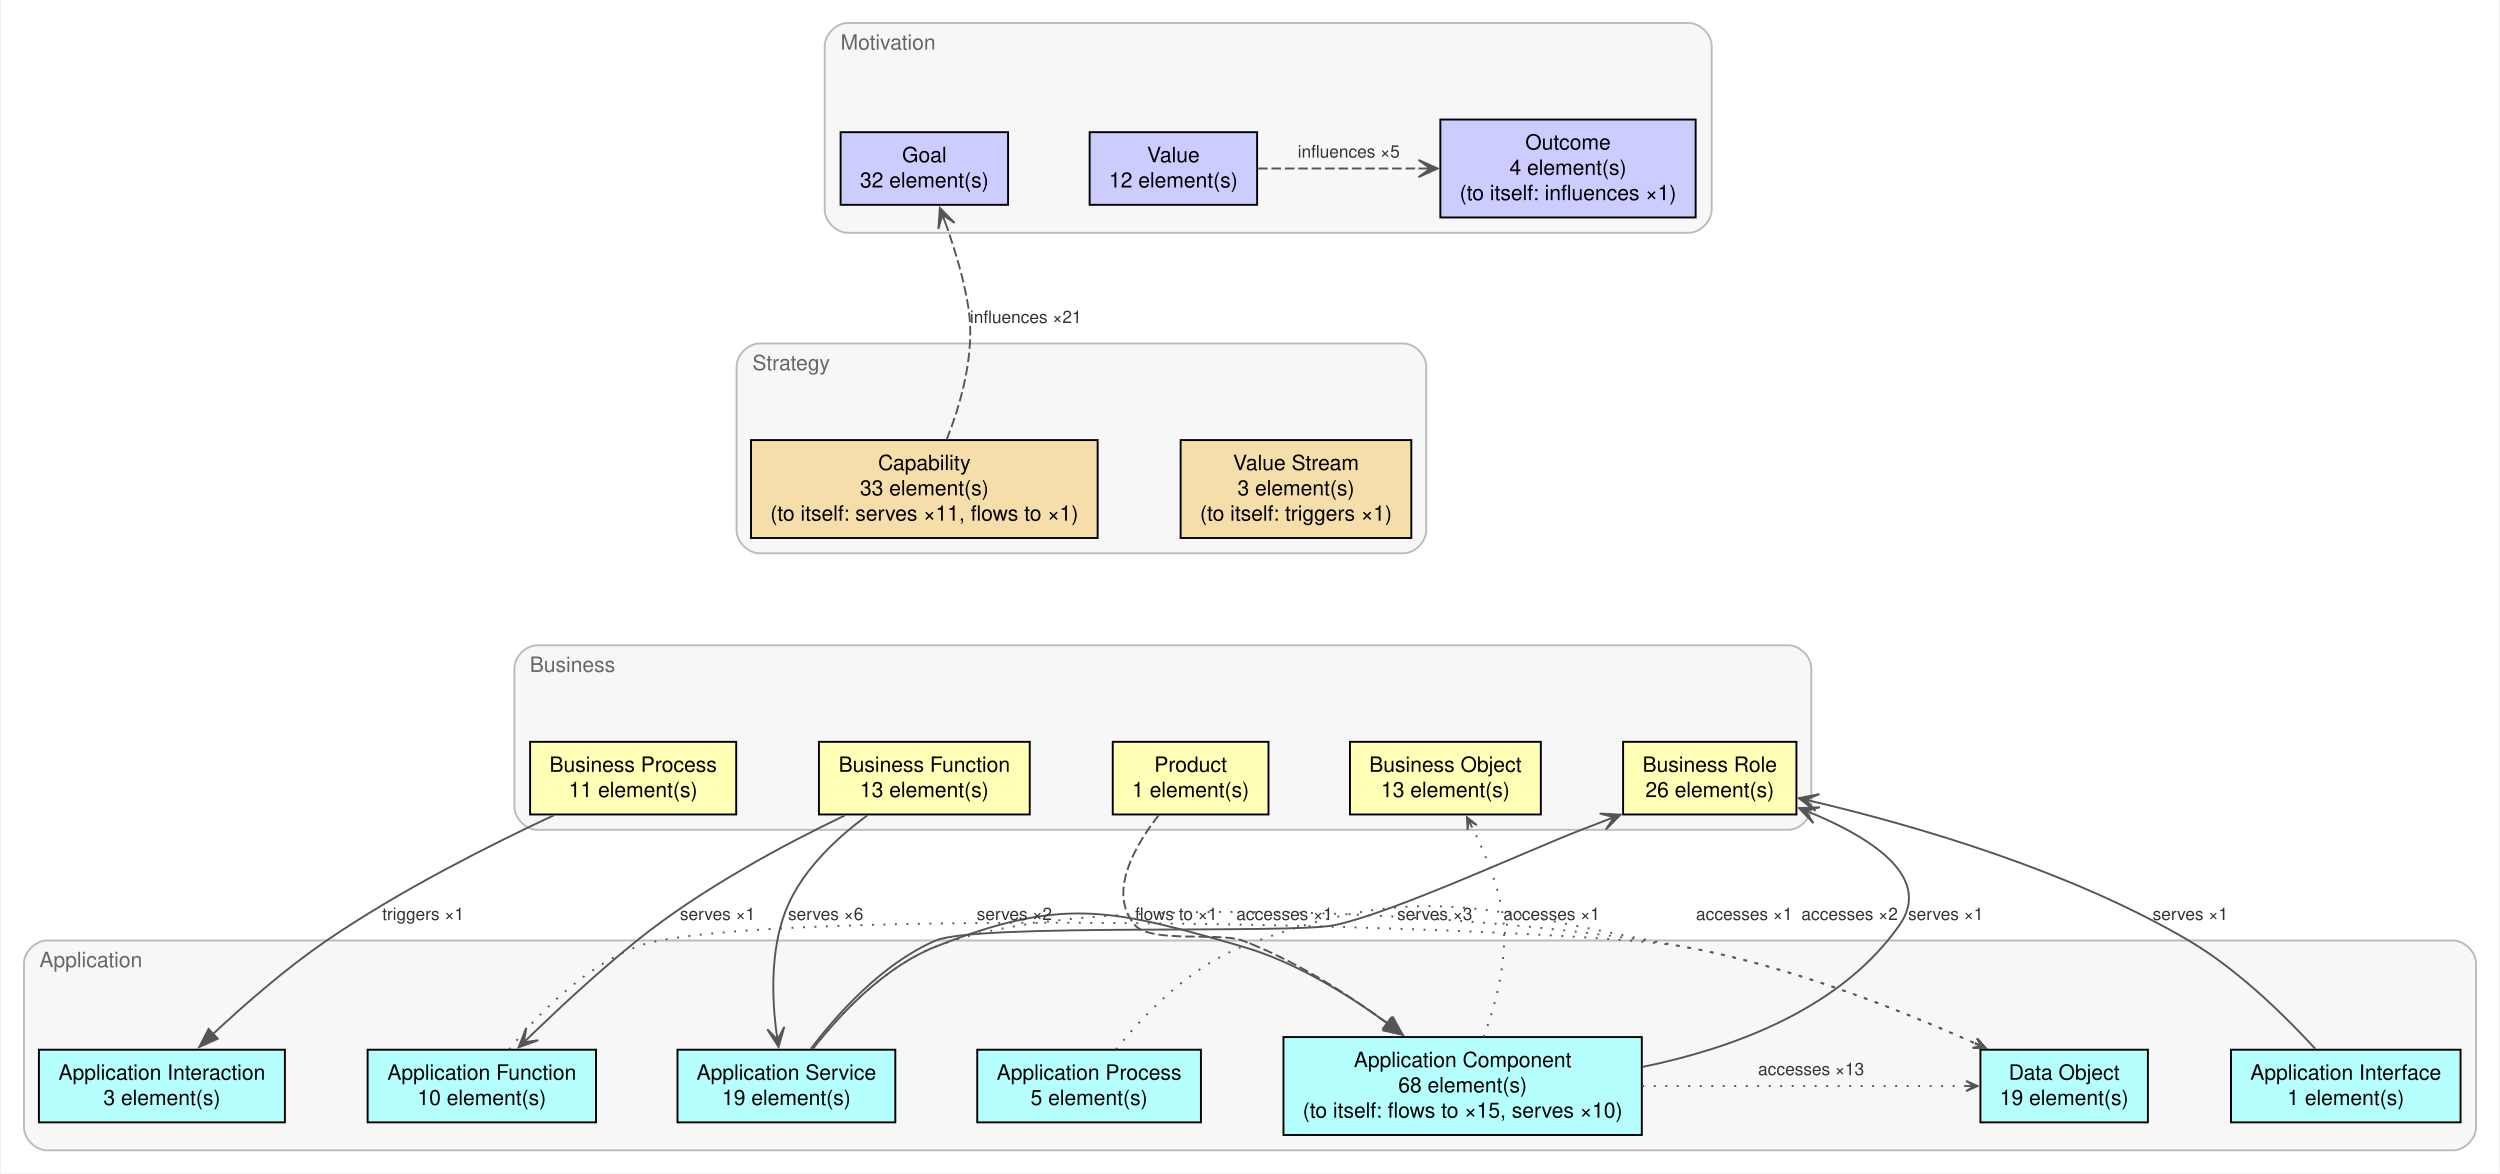
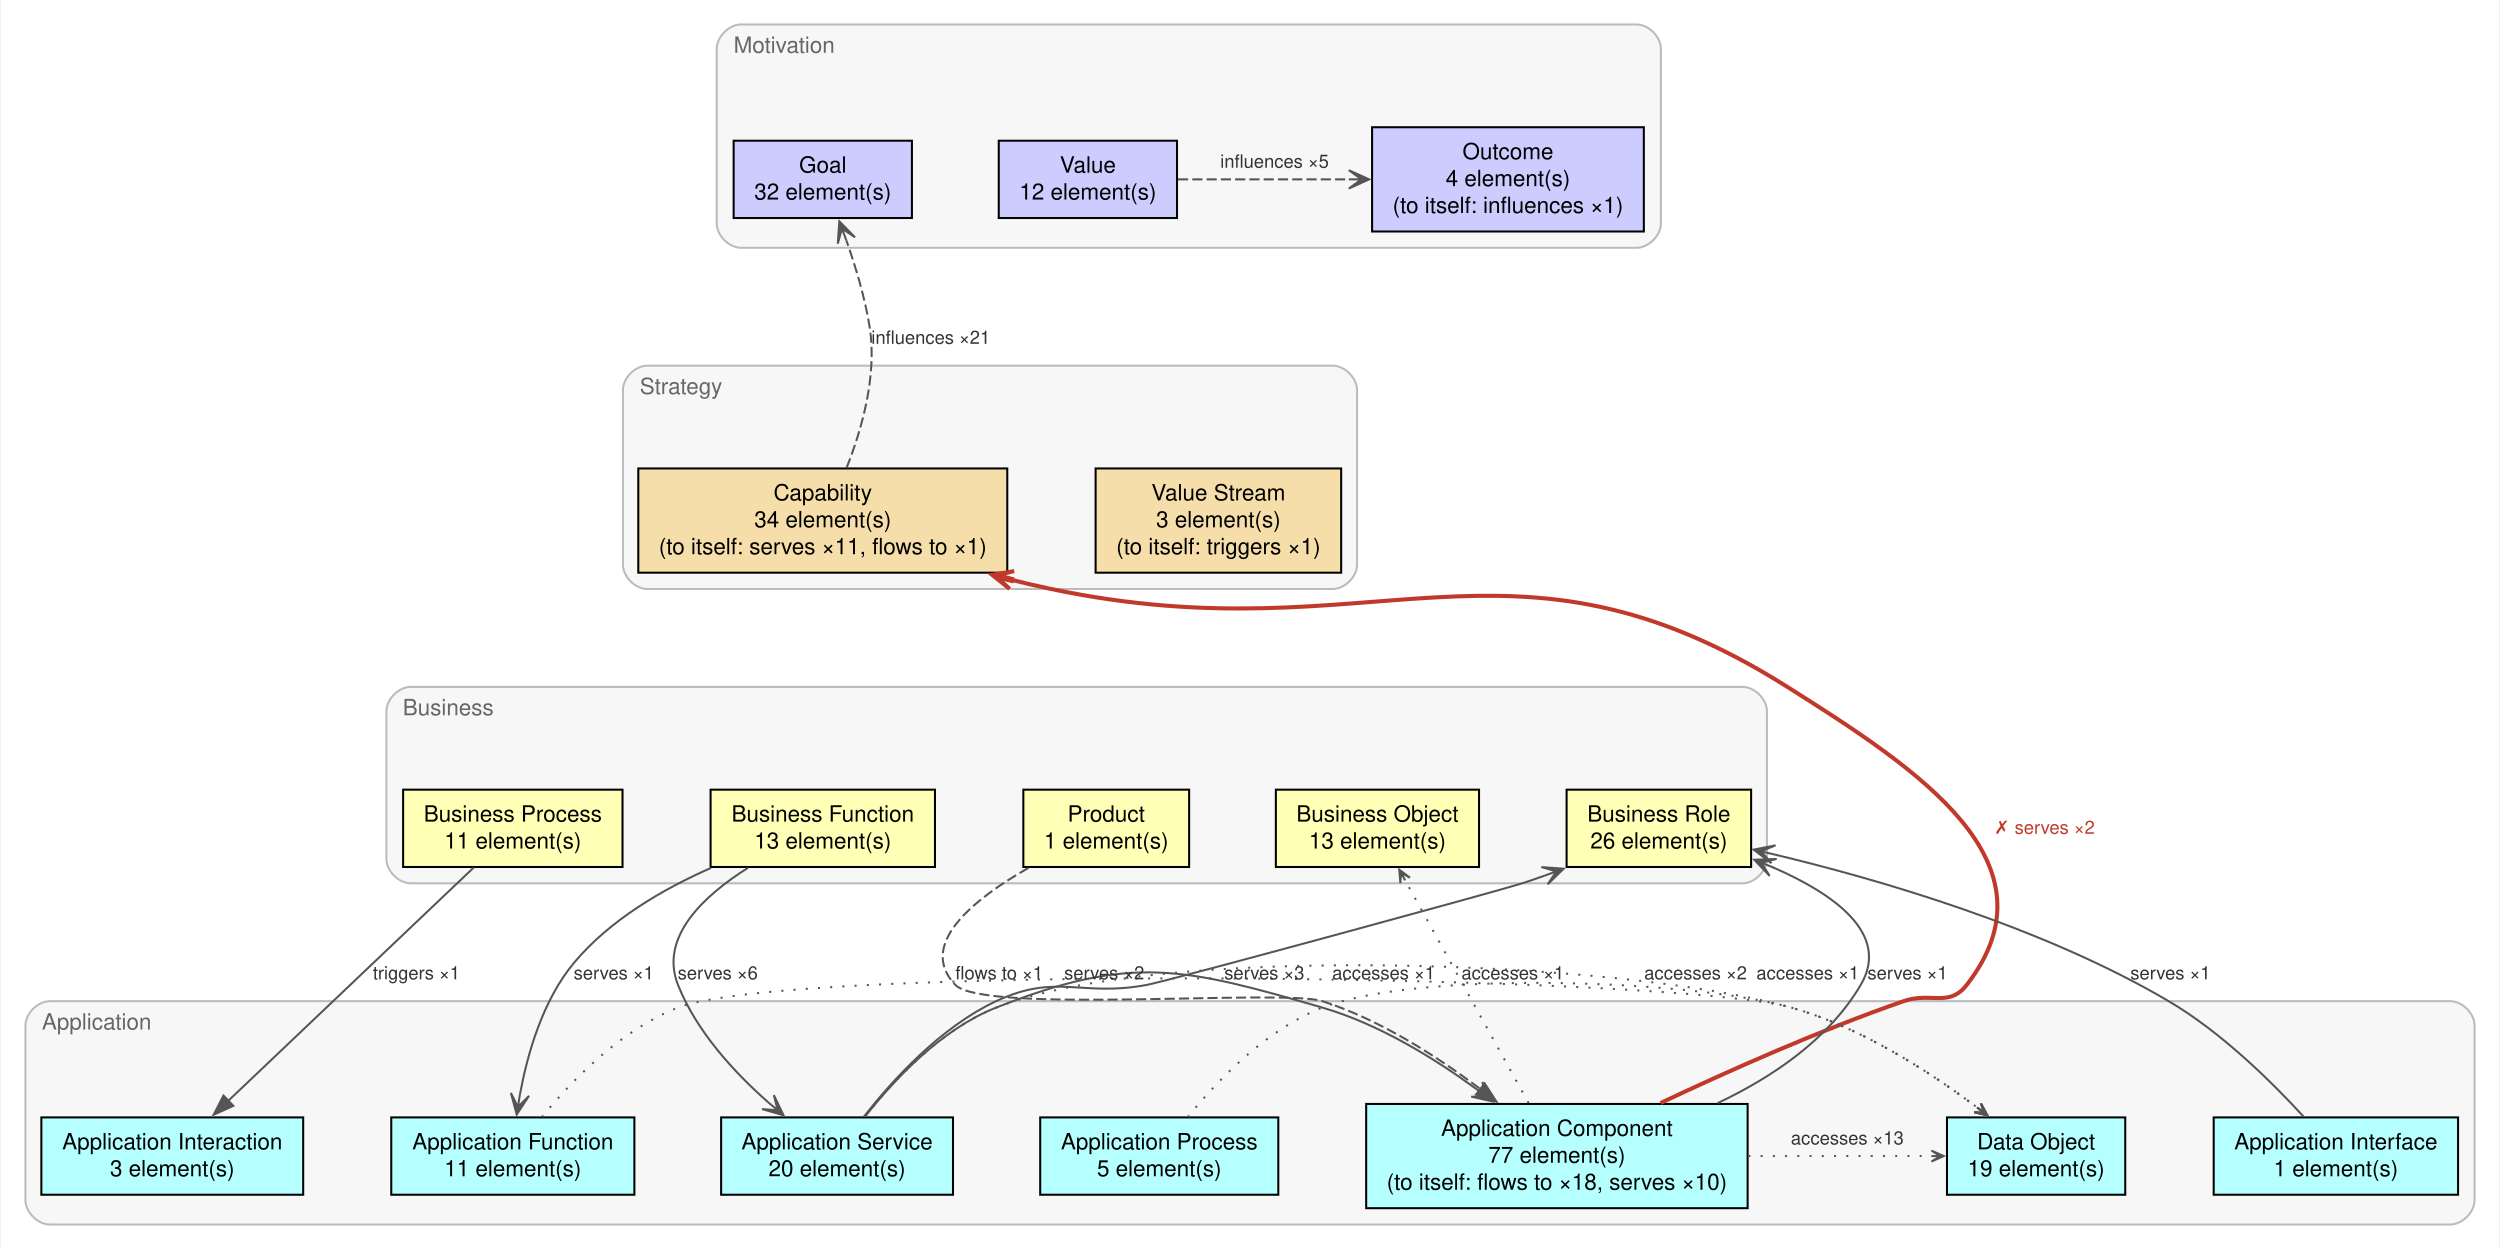
- <svg xmlns="http://www.w3.org/2000/svg" xmlns:xlink="http://www.w3.org/1999/xlink" width="1304pt" height="612pt" viewBox="0.00 0.00 1304.00 612.48">
+ <svg xmlns="http://www.w3.org/2000/svg" xmlns:xlink="http://www.w3.org/1999/xlink" width="1225pt" height="612pt" viewBox="0.00 0.00 1225.00 612.48">
  <g id="graph0" class="graph" transform="scale(1 1) rotate(0) translate(4 608.48)">
-     <polygon fill="white" stroke="none" points="-4,4 -4,-608.48 1300,-608.48 1300,4 -4,4" />
+     <polygon fill="white" stroke="none" points="-4,4 -4,-608.48 1221,-608.48 1221,4 -4,4" />
    <g id="clust1" class="cluster mm-layer-motivation">
-       <path fill="#f7f7f7" stroke="#bbbbbb" d="M438,-486.96C438,-486.96 877,-486.96 877,-486.96 883,-486.96 889,-492.96 889,-498.96 889,-498.96 889,-584.48 889,-584.48 889,-590.48 883,-596.48 877,-596.48 877,-596.48 438,-596.48 438,-596.48 432,-596.48 426,-590.48 426,-584.48 426,-584.48 426,-498.96 426,-498.96 426,-492.96 432,-486.96 438,-486.96" />
-       <text text-anchor="middle" x="459.07" y="-582.58" font-family="Helvetica,sans-Serif" font-size="11.00" fill="#666666">Motivation</text>
+       <path fill="#f7f7f7" stroke="#bbbbbb" d="M359,-486.96C359,-486.96 798,-486.96 798,-486.96 804,-486.96 810,-492.96 810,-498.96 810,-498.96 810,-584.48 810,-584.48 810,-590.48 804,-596.48 798,-596.48 798,-596.48 359,-596.48 359,-596.48 353,-596.48 347,-590.48 347,-584.48 347,-584.48 347,-498.96 347,-498.96 347,-492.96 353,-486.96 359,-486.96" />
+       <text text-anchor="middle" x="380.07" y="-582.58" font-family="Helvetica,sans-Serif" font-size="11.00" fill="#666666">Motivation</text>
    </g>
    <g id="clust2" class="cluster mm-layer-strategy">
-       <path fill="#f7f7f7" stroke="#bbbbbb" d="M392,-319.64C392,-319.64 728,-319.64 728,-319.64 734,-319.64 740,-325.64 740,-331.64 740,-331.64 740,-417.16 740,-417.16 740,-423.16 734,-429.16 728,-429.16 728,-429.16 392,-429.16 392,-429.16 386,-429.16 380,-423.16 380,-417.16 380,-417.16 380,-331.64 380,-331.64 380,-325.64 386,-319.64 392,-319.64" />
-       <text text-anchor="middle" x="408.48" y="-415.26" font-family="Helvetica,sans-Serif" font-size="11.00" fill="#666666">Strategy</text>
+       <path fill="#f7f7f7" stroke="#bbbbbb" d="M313,-319.64C313,-319.64 649,-319.64 649,-319.64 655,-319.64 661,-325.64 661,-331.64 661,-331.64 661,-417.16 661,-417.16 661,-423.16 655,-429.16 649,-429.16 649,-429.16 313,-429.16 313,-429.16 307,-429.16 301,-423.16 301,-417.16 301,-417.16 301,-331.64 301,-331.64 301,-325.64 307,-319.64 313,-319.64" />
+       <text text-anchor="middle" x="329.48" y="-415.26" font-family="Helvetica,sans-Serif" font-size="11.00" fill="#666666">Strategy</text>
    </g>
    <g id="clust3" class="cluster mm-layer-business">
-       <path fill="#f7f7f7" stroke="#bbbbbb" d="M276,-175.32C276,-175.32 929,-175.32 929,-175.32 935,-175.32 941,-181.32 941,-187.32 941,-187.32 941,-259.64 941,-259.64 941,-265.64 935,-271.64 929,-271.64 929,-271.64 276,-271.64 276,-271.64 270,-271.64 264,-265.64 264,-259.64 264,-259.64 264,-187.32 264,-187.32 264,-181.32 270,-175.32 276,-175.32" />
-       <text text-anchor="middle" x="294.32" y="-257.74" font-family="Helvetica,sans-Serif" font-size="11.00" fill="#666666">Business</text>
+       <path fill="#f7f7f7" stroke="#bbbbbb" d="M197,-175.32C197,-175.32 850,-175.32 850,-175.32 856,-175.32 862,-181.32 862,-187.32 862,-187.32 862,-259.64 862,-259.64 862,-265.64 856,-271.64 850,-271.64 850,-271.64 197,-271.64 197,-271.64 191,-271.64 185,-265.64 185,-259.64 185,-259.64 185,-187.32 185,-187.32 185,-181.32 191,-175.32 197,-175.32" />
+       <text text-anchor="middle" x="215.32" y="-257.74" font-family="Helvetica,sans-Serif" font-size="11.00" fill="#666666">Business</text>
    </g>
    <g id="clust4" class="cluster mm-layer-application">
-       <path fill="#f7f7f7" stroke="#bbbbbb" d="M20,-8C20,-8 1276,-8 1276,-8 1282,-8 1288,-14 1288,-20 1288,-20 1288,-105.52 1288,-105.52 1288,-111.52 1282,-117.52 1276,-117.52 1276,-117.52 20,-117.52 20,-117.52 14,-117.52 8,-111.52 8,-105.52 8,-105.52 8,-20 8,-20 8,-14 14,-8 20,-8" />
+       <path fill="#f7f7f7" stroke="#bbbbbb" d="M20,-8C20,-8 1197,-8 1197,-8 1203,-8 1209,-14 1209,-20 1209,-20 1209,-105.52 1209,-105.52 1209,-111.52 1203,-117.52 1197,-117.52 1197,-117.52 20,-117.52 20,-117.52 14,-117.52 8,-111.52 8,-105.52 8,-105.52 8,-20 8,-20 8,-14 14,-8 20,-8" />
      <text text-anchor="middle" x="42.91" y="-103.62" font-family="Helvetica,sans-Serif" font-size="11.00" fill="#666666">Application</text>
    </g>
    <g id="node1" class="node mm-layer-motivation">
      <g id="a_node1">
        <a xlink:href="../../en/dpi-h-ra/archimate/0.3.0-draft.1/metamodel/#type-Goal" xlink:title="Goal: its elements" target="_top">
-           <polygon fill="#ccccff" stroke="black" points="521.71,-539.48 434.29,-539.48 434.29,-501.56 521.71,-501.56 521.71,-539.48" />
-           <text text-anchor="middle" x="478" y="-523.82" font-family="Helvetica,sans-Serif" font-size="11.00">Goal</text>
-           <text text-anchor="middle" x="478" y="-510.62" font-family="Helvetica,sans-Serif" font-size="11.00">32 element(s)</text>
+           <polygon fill="#ccccff" stroke="black" points="442.71,-539.48 355.29,-539.48 355.29,-501.56 442.71,-501.56 442.71,-539.48" />
+           <text text-anchor="middle" x="399" y="-523.82" font-family="Helvetica,sans-Serif" font-size="11.00">Goal</text>
+           <text text-anchor="middle" x="399" y="-510.62" font-family="Helvetica,sans-Serif" font-size="11.00">32 element(s)</text>
        </a>
      </g>
    </g>
    <g id="node4" class="node mm-layer-strategy">
      <g id="a_node4">
        <a xlink:href="../../en/dpi-h-ra/archimate/0.3.0-draft.1/metamodel/#type-Capability" xlink:title="Capability: its elements" target="_top">
-           <polygon fill="#f5deaa" stroke="black" points="568.47,-378.76 387.53,-378.76 387.53,-327.64 568.47,-327.64 568.47,-378.76" />
-           <text text-anchor="middle" x="478" y="-363.1" font-family="Helvetica,sans-Serif" font-size="11.00">Capability</text>
-           <text text-anchor="middle" x="478" y="-349.9" font-family="Helvetica,sans-Serif" font-size="11.00">33 element(s)</text>
-           <text text-anchor="middle" x="478" y="-336.7" font-family="Helvetica,sans-Serif" font-size="11.00">(to itself: serves ×11, flows to ×1)</text>
+           <polygon fill="#f5deaa" stroke="black" points="489.47,-378.76 308.53,-378.76 308.53,-327.64 489.47,-327.64 489.47,-378.76" />
+           <text text-anchor="middle" x="399" y="-363.1" font-family="Helvetica,sans-Serif" font-size="11.00">Capability</text>
+           <text text-anchor="middle" x="399" y="-349.9" font-family="Helvetica,sans-Serif" font-size="11.00">34 element(s)</text>
+           <text text-anchor="middle" x="399" y="-336.7" font-family="Helvetica,sans-Serif" font-size="11.00">(to itself: serves ×11, flows to ×1)</text>
        </a>
      </g>
    </g>
    <g id="node2" class="node mm-layer-motivation">
      <g id="a_node2">
        <a xlink:href="../../en/dpi-h-ra/archimate/0.3.0-draft.1/metamodel/#type-Outcome" xlink:title="Outcome: its elements" target="_top">
-           <polygon fill="#ccccff" stroke="black" points="880.63,-546.08 747.37,-546.08 747.37,-494.96 880.63,-494.96 880.63,-546.08" />
-           <text text-anchor="middle" x="814" y="-530.42" font-family="Helvetica,sans-Serif" font-size="11.00">Outcome</text>
-           <text text-anchor="middle" x="814" y="-517.22" font-family="Helvetica,sans-Serif" font-size="11.00">4 element(s)</text>
-           <text text-anchor="middle" x="814" y="-504.02" font-family="Helvetica,sans-Serif" font-size="11.00">(to itself: influences ×1)</text>
+           <polygon fill="#ccccff" stroke="black" points="801.63,-546.08 668.37,-546.08 668.37,-494.96 801.63,-494.96 801.63,-546.08" />
+           <text text-anchor="middle" x="735" y="-530.42" font-family="Helvetica,sans-Serif" font-size="11.00">Outcome</text>
+           <text text-anchor="middle" x="735" y="-517.22" font-family="Helvetica,sans-Serif" font-size="11.00">4 element(s)</text>
+           <text text-anchor="middle" x="735" y="-504.02" font-family="Helvetica,sans-Serif" font-size="11.00">(to itself: influences ×1)</text>
        </a>
      </g>
    </g>
    <g id="node3" class="node mm-layer-motivation">
      <g id="a_node3">
        <a xlink:href="../../en/dpi-h-ra/archimate/0.3.0-draft.1/metamodel/#type-Value" xlink:title="Value: its elements" target="_top">
-           <polygon fill="#ccccff" stroke="black" points="651.71,-539.48 564.29,-539.48 564.29,-501.56 651.71,-501.56 651.71,-539.48" />
-           <text text-anchor="middle" x="608" y="-523.82" font-family="Helvetica,sans-Serif" font-size="11.00">Value</text>
-           <text text-anchor="middle" x="608" y="-510.62" font-family="Helvetica,sans-Serif" font-size="11.00">12 element(s)</text>
+           <polygon fill="#ccccff" stroke="black" points="572.71,-539.48 485.29,-539.48 485.29,-501.56 572.71,-501.56 572.71,-539.48" />
+           <text text-anchor="middle" x="529" y="-523.82" font-family="Helvetica,sans-Serif" font-size="11.00">Value</text>
+           <text text-anchor="middle" x="529" y="-510.62" font-family="Helvetica,sans-Serif" font-size="11.00">12 element(s)</text>
        </a>
      </g>
    </g>
    <g id="edge7" class="edge mm-cat-dependency mm-from-motivation mm-to-motivation">
      <g id="a_edge7">
        <a xlink:href="../../en/dpi-h-ra/archimate/0.3.0-draft.1/metamodel/#pattern-Value-Outcome" xlink:title="Value → Outcome: its relationships" target="_top">
-           <path fill="none" stroke="#555555" stroke-dasharray="5,2" d="M652.19,-520.52C676.61,-520.52 707.67,-520.52 736.03,-520.52" />
-           <polygon fill="#555555" stroke="#555555" points="745.94,-520.52 735.94,-525.02 742.16,-520.52 735.94,-520.52 735.94,-520.52 735.94,-520.52 742.16,-520.52 735.94,-516.02 745.94,-520.52" />
+           <path fill="none" stroke="#555555" stroke-dasharray="5,2" d="M573.19,-520.52C597.61,-520.52 628.67,-520.52 657.03,-520.52" />
+           <polygon fill="#555555" stroke="#555555" points="666.94,-520.52 656.94,-525.02 663.16,-520.52 656.94,-520.52 656.94,-520.52 656.94,-520.52 663.16,-520.52 656.94,-516.02 666.94,-520.52" />
        </a>
      </g>
      <g id="a_edge7-label">
        <a xlink:href="../../en/dpi-h-ra/archimate/0.3.0-draft.1/metamodel/#pattern-Value-Outcome" xlink:title="influences ×5" target="_top">
-           <text text-anchor="middle" x="699.54" y="-526.22" font-family="Helvetica,sans-Serif" font-size="9.00" fill="#333333">influences ×5</text>
+           <text text-anchor="middle" x="620.54" y="-526.22" font-family="Helvetica,sans-Serif" font-size="9.00" fill="#333333">influences ×5</text>
        </a>
      </g>
    </g>
    <g id="edge4" class="edge mm-cat-dependency mm-from-strategy mm-to-motivation">
      <g id="a_edge4">
        <a xlink:href="../../en/dpi-h-ra/archimate/0.3.0-draft.1/metamodel/#pattern-Capability-Goal" xlink:title="Capability → Goal: its relationships" target="_top">
-           <path fill="none" stroke="#555555" stroke-dasharray="5,2" d="M489.66,-379.04C497.1,-397.8 504.71,-424.28 501,-447.96 498.75,-462.32 494.1,-477.73 489.57,-490.56" />
-           <polygon fill="#555555" stroke="#555555" points="486.11,-499.93 485.35,-488.99 487.42,-496.38 489.57,-490.55 489.57,-490.55 489.57,-490.55 487.42,-496.38 493.8,-492.11 486.11,-499.93" />
+           <path fill="none" stroke="#555555" stroke-dasharray="5,2" d="M410.66,-379.04C418.1,-397.8 425.71,-424.28 422,-447.96 419.75,-462.32 415.1,-477.73 410.57,-490.56" />
+           <polygon fill="#555555" stroke="#555555" points="407.11,-499.93 406.35,-488.99 408.42,-496.38 410.57,-490.55 410.57,-490.55 410.57,-490.55 408.42,-496.38 414.8,-492.11 407.11,-499.93" />
        </a>
      </g>
      <g id="a_edge4-label">
        <a xlink:href="../../en/dpi-h-ra/archimate/0.3.0-draft.1/metamodel/#pattern-Capability-Goal" xlink:title="influences ×21" target="_top">
-           <text text-anchor="middle" x="530.95" y="-439.86" font-family="Helvetica,sans-Serif" font-size="9.00" fill="#333333">influences ×21</text>
+           <text text-anchor="middle" x="451.95" y="-439.86" font-family="Helvetica,sans-Serif" font-size="9.00" fill="#333333">influences ×21</text>
        </a>
      </g>
    </g>
    <g id="node6" class="node mm-layer-business">
      <g id="a_node6">
        <a xlink:href="../../en/dpi-h-ra/archimate/0.3.0-draft.1/metamodel/#type-BusinessFunction" xlink:title="Business Function: its elements" target="_top">
-           <polygon fill="#ffffb5" stroke="black" points="533.02,-221.24 422.98,-221.24 422.98,-183.32 533.02,-183.32 533.02,-221.24" />
-           <text text-anchor="middle" x="478" y="-205.58" font-family="Helvetica,sans-Serif" font-size="11.00">Business Function</text>
-           <text text-anchor="middle" x="478" y="-192.38" font-family="Helvetica,sans-Serif" font-size="11.00">13 element(s)</text>
+           <polygon fill="#ffffb5" stroke="black" points="454.02,-221.24 343.98,-221.24 343.98,-183.32 454.02,-183.32 454.02,-221.24" />
+           <text text-anchor="middle" x="399" y="-205.58" font-family="Helvetica,sans-Serif" font-size="11.00">Business Function</text>
+           <text text-anchor="middle" x="399" y="-192.38" font-family="Helvetica,sans-Serif" font-size="11.00">13 element(s)</text>
        </a>
      </g>
    </g>
    <g id="node5" class="node mm-layer-strategy">
      <g id="a_node5">
        <a xlink:href="../../en/dpi-h-ra/archimate/0.3.0-draft.1/metamodel/#type-ValueStream" xlink:title="Value Stream: its elements" target="_top">
-           <polygon fill="#f5deaa" stroke="black" points="732.21,-378.76 611.79,-378.76 611.79,-327.64 732.21,-327.64 732.21,-378.76" />
-           <text text-anchor="middle" x="672" y="-363.1" font-family="Helvetica,sans-Serif" font-size="11.00">Value Stream</text>
-           <text text-anchor="middle" x="672" y="-349.9" font-family="Helvetica,sans-Serif" font-size="11.00">3 element(s)</text>
-           <text text-anchor="middle" x="672" y="-336.7" font-family="Helvetica,sans-Serif" font-size="11.00">(to itself: triggers ×1)</text>
+           <polygon fill="#f5deaa" stroke="black" points="653.21,-378.76 532.79,-378.76 532.79,-327.64 653.21,-327.64 653.21,-378.76" />
+           <text text-anchor="middle" x="593" y="-363.1" font-family="Helvetica,sans-Serif" font-size="11.00">Value Stream</text>
+           <text text-anchor="middle" x="593" y="-349.9" font-family="Helvetica,sans-Serif" font-size="11.00">3 element(s)</text>
+           <text text-anchor="middle" x="593" y="-336.7" font-family="Helvetica,sans-Serif" font-size="11.00">(to itself: triggers ×1)</text>
        </a>
      </g>
    </g>
    <g id="node11" class="node mm-layer-application">
      <g id="a_node11">
        <a xlink:href="../../en/dpi-h-ra/archimate/0.3.0-draft.1/metamodel/#type-ApplicationComponent" xlink:title="Application Component: its elements" target="_top">
          <polygon fill="#b5ffff" stroke="black" points="852.53,-67.12 665.47,-67.12 665.47,-16 852.53,-16 852.53,-67.12" />
          <text text-anchor="middle" x="759" y="-51.46" font-family="Helvetica,sans-Serif" font-size="11.00">Application Component</text>
-           <text text-anchor="middle" x="759" y="-38.26" font-family="Helvetica,sans-Serif" font-size="11.00">68 element(s)</text>
-           <text text-anchor="middle" x="759" y="-25.06" font-family="Helvetica,sans-Serif" font-size="11.00">(to itself: flows to ×15, serves ×10)</text>
+           <text text-anchor="middle" x="759" y="-38.26" font-family="Helvetica,sans-Serif" font-size="11.00">77 element(s)</text>
+           <text text-anchor="middle" x="759" y="-25.06" font-family="Helvetica,sans-Serif" font-size="11.00">(to itself: flows to ×18, serves ×10)</text>
        </a>
      </g>
    </g>
    <g id="node12" class="node mm-layer-application">
      <g id="a_node12">
        <a xlink:href="../../en/dpi-h-ra/archimate/0.3.0-draft.1/metamodel/#type-ApplicationFunction" xlink:title="Application Function: its elements" target="_top">
          <polygon fill="#b5ffff" stroke="black" points="306.61,-60.52 187.39,-60.52 187.39,-22.6 306.61,-22.6 306.61,-60.52" />
          <text text-anchor="middle" x="247" y="-44.86" font-family="Helvetica,sans-Serif" font-size="11.00">Application Function</text>
-           <text text-anchor="middle" x="247" y="-31.66" font-family="Helvetica,sans-Serif" font-size="11.00">10 element(s)</text>
-         </a>
-       </g>
-     </g>
-     <g id="edge16" class="edge mm-cat-dependency mm-from-business mm-to-application">
-       <g id="a_edge16">
+           <text text-anchor="middle" x="247" y="-31.66" font-family="Helvetica,sans-Serif" font-size="11.00">11 element(s)</text>
+         </a>
+       </g>
+     </g>
+     <g id="edge17" class="edge mm-cat-dependency mm-from-business mm-to-application">
+       <g id="a_edge17">
        <a xlink:href="../../en/dpi-h-ra/archimate/0.3.0-draft.1/metamodel/#pattern-BusinessFunction-ApplicationFunction" xlink:title="Business Function → Application Function: its relationships" target="_top">
-           <path fill="none" stroke="#555555" d="M436.53,-182.83C405.04,-167.74 361.58,-144.54 328,-117.52 308.81,-102.07 288.46,-83.23 272.96,-68.3" />
-           <polygon fill="#555555" stroke="#555555" points="266.2,-61.74 276.51,-65.48 268.91,-64.38 273.37,-68.71 273.37,-68.71 273.37,-68.71 268.91,-64.38 270.24,-71.94 266.2,-61.74" />
-         </a>
-       </g>
-       <g id="a_edge16-label">
+           <path fill="none" stroke="#555555" d="M344.21,-182.88C320.63,-172.5 294.52,-157.32 276.99,-136.32 261.7,-118 254.17,-91.78 250.48,-71.72" />
+           <polygon fill="#555555" stroke="#555555" points="248.91,-61.94 254.94,-71.1 249.51,-65.67 250.49,-71.81 250.49,-71.81 250.49,-71.81 249.51,-65.67 246.05,-72.52 248.91,-61.94" />
+         </a>
+       </g>
+       <g id="a_edge17-label">
        <a xlink:href="../../en/dpi-h-ra/archimate/0.3.0-draft.1/metamodel/#pattern-BusinessFunction-ApplicationFunction" xlink:title="serves ×1" target="_top">
-           <text text-anchor="middle" x="370.05" y="-128.22" font-family="Helvetica,sans-Serif" font-size="9.00" fill="#333333">serves ×1</text>
+           <text text-anchor="middle" x="296.49" y="-128.22" font-family="Helvetica,sans-Serif" font-size="9.00" fill="#333333">serves ×1</text>
        </a>
      </g>
    </g>
    <g id="node16" class="node mm-layer-application">
      <g id="a_node16">
        <a xlink:href="../../en/dpi-h-ra/archimate/0.3.0-draft.1/metamodel/#type-ApplicationService" xlink:title="Application Service: its elements" target="_top">
          <polygon fill="#b5ffff" stroke="black" points="462.85,-60.52 349.15,-60.52 349.15,-22.6 462.85,-22.6 462.85,-60.52" />
          <text text-anchor="middle" x="406" y="-44.86" font-family="Helvetica,sans-Serif" font-size="11.00">Application Service</text>
-           <text text-anchor="middle" x="406" y="-31.66" font-family="Helvetica,sans-Serif" font-size="11.00">19 element(s)</text>
+           <text text-anchor="middle" x="406" y="-31.66" font-family="Helvetica,sans-Serif" font-size="11.00">20 element(s)</text>
        </a>
      </g>
    </g>
    <g id="edge6" class="edge mm-cat-dependency mm-from-business mm-to-application">
      <g id="a_edge6">
        <a xlink:href="../../en/dpi-h-ra/archimate/0.3.0-draft.1/metamodel/#pattern-BusinessFunction-ApplicationService" xlink:title="Business Function → Application Service: its relationships" target="_top">
-           <path fill="none" stroke="#555555" d="M448.3,-182.91C432.91,-171.58 415.57,-155.54 406.99,-136.32 397.97,-116.13 398.24,-90.98 400.48,-71.81" />
-           <polygon fill="#555555" stroke="#555555" points="401.9,-61.95 404.93,-72.48 401.36,-65.69 400.48,-71.84 400.48,-71.84 400.48,-71.84 401.36,-65.69 396.02,-71.21 401.9,-61.95" />
+           <path fill="none" stroke="#555555" d="M362.27,-182.87C340.48,-169.15 318.75,-148.82 327.99,-125.52 336.98,-102.83 355.45,-82.72 372.16,-67.99" />
+           <polygon fill="#555555" stroke="#555555" points="379.74,-61.58 375.01,-71.47 376.86,-64.02 372.11,-68.03 372.11,-68.03 372.11,-68.03 376.86,-64.02 369.2,-64.6 379.74,-61.58" />
        </a>
      </g>
      <g id="a_edge6-label">
        <a xlink:href="../../en/dpi-h-ra/archimate/0.3.0-draft.1/metamodel/#pattern-BusinessFunction-ApplicationService" xlink:title="serves ×6" target="_top">
-           <text text-anchor="middle" x="426.49" y="-128.22" font-family="Helvetica,sans-Serif" font-size="9.00" fill="#333333">serves ×6</text>
+           <text text-anchor="middle" x="347.49" y="-128.22" font-family="Helvetica,sans-Serif" font-size="9.00" fill="#333333">serves ×6</text>
        </a>
      </g>
    </g>
    <g id="node7" class="node mm-layer-business">
      <g id="a_node7">
        <a xlink:href="../../en/dpi-h-ra/archimate/0.3.0-draft.1/metamodel/#type-BusinessObject" xlink:title="Business Object: its elements" target="_top">
-           <polygon fill="#ffffb5" stroke="black" points="799.82,-221.24 700.18,-221.24 700.18,-183.32 799.82,-183.32 799.82,-221.24" />
-           <text text-anchor="middle" x="750" y="-205.58" font-family="Helvetica,sans-Serif" font-size="11.00">Business Object</text>
-           <text text-anchor="middle" x="750" y="-192.38" font-family="Helvetica,sans-Serif" font-size="11.00">13 element(s)</text>
+           <polygon fill="#ffffb5" stroke="black" points="720.82,-221.24 621.18,-221.24 621.18,-183.32 720.82,-183.32 720.82,-221.24" />
+           <text text-anchor="middle" x="671" y="-205.58" font-family="Helvetica,sans-Serif" font-size="11.00">Business Object</text>
+           <text text-anchor="middle" x="671" y="-192.38" font-family="Helvetica,sans-Serif" font-size="11.00">13 element(s)</text>
        </a>
      </g>
    </g>
    <g id="node8" class="node mm-layer-business">
      <g id="a_node8">
        <a xlink:href="../../en/dpi-h-ra/archimate/0.3.0-draft.1/metamodel/#type-BusinessProcess" xlink:title="Business Process: its elements" target="_top">
-           <polygon fill="#ffffb5" stroke="black" points="379.79,-221.24 272.21,-221.24 272.21,-183.32 379.79,-183.32 379.79,-221.24" />
-           <text text-anchor="middle" x="326" y="-205.58" font-family="Helvetica,sans-Serif" font-size="11.00">Business Process</text>
-           <text text-anchor="middle" x="326" y="-192.38" font-family="Helvetica,sans-Serif" font-size="11.00">11 element(s)</text>
+           <polygon fill="#ffffb5" stroke="black" points="300.79,-221.24 193.21,-221.24 193.21,-183.32 300.79,-183.32 300.79,-221.24" />
+           <text text-anchor="middle" x="247" y="-205.58" font-family="Helvetica,sans-Serif" font-size="11.00">Business Process</text>
+           <text text-anchor="middle" x="247" y="-192.38" font-family="Helvetica,sans-Serif" font-size="11.00">11 element(s)</text>
        </a>
      </g>
    </g>
    <g id="node13" class="node mm-layer-application">
      <g id="a_node13">
        <a xlink:href="../../en/dpi-h-ra/archimate/0.3.0-draft.1/metamodel/#type-ApplicationInteraction" xlink:title="Application Interaction: its elements" target="_top">
          <polygon fill="#b5ffff" stroke="black" points="144.2,-60.52 15.8,-60.52 15.8,-22.6 144.2,-22.6 144.2,-60.52" />
          <text text-anchor="middle" x="80" y="-44.86" font-family="Helvetica,sans-Serif" font-size="11.00">Application Interaction</text>
          <text text-anchor="middle" x="80" y="-31.66" font-family="Helvetica,sans-Serif" font-size="11.00">3 element(s)</text>
        </a>
      </g>
    </g>
-     <g id="edge17" class="edge mm-cat-dynamic mm-from-business mm-to-application">
-       <g id="a_edge17">
+     <g id="edge18" class="edge mm-cat-dynamic mm-from-business mm-to-application">
+       <g id="a_edge18">
        <a xlink:href="../../en/dpi-h-ra/archimate/0.3.0-draft.1/metamodel/#pattern-BusinessProcess-ApplicationInteraction" xlink:title="Business Process → Application Interaction: its relationships" target="_top">
-           <path fill="none" stroke="#555555" d="M284.71,-182.96C251.48,-167.45 204.18,-143.62 166,-117.52 144.7,-102.96 122.8,-83.8 106.44,-68.5" />
-           <polygon fill="#555555" stroke="#555555" points="109.18,-66.28 99.51,-61.94 104.36,-71.36 109.18,-66.28" />
-         </a>
-       </g>
-       <g id="a_edge17-label">
+           <path fill="none" stroke="#555555" d="M227.84,-183.07C198.22,-154.92 141.2,-100.73 107.28,-68.49" />
+           <polygon fill="#555555" stroke="#555555" points="109.95,-66.19 100.29,-61.84 105.12,-71.27 109.95,-66.19" />
+         </a>
+       </g>
+       <g id="a_edge18-label">
        <a xlink:href="../../en/dpi-h-ra/archimate/0.3.0-draft.1/metamodel/#pattern-BusinessProcess-ApplicationInteraction" xlink:title="triggers ×1" target="_top">
-           <text text-anchor="middle" x="216.37" y="-128.22" font-family="Helvetica,sans-Serif" font-size="9.00" fill="#333333">triggers ×1</text>
+           <text text-anchor="middle" x="199.72" y="-128.22" font-family="Helvetica,sans-Serif" font-size="9.00" fill="#333333">triggers ×1</text>
        </a>
      </g>
    </g>
    <g id="node9" class="node mm-layer-business">
      <g id="a_node9">
        <a xlink:href="../../en/dpi-h-ra/archimate/0.3.0-draft.1/metamodel/#type-BusinessRole" xlink:title="Business Role: its elements" target="_top">
-           <polygon fill="#ffffb5" stroke="black" points="933.24,-221.24 842.76,-221.24 842.76,-183.32 933.24,-183.32 933.24,-221.24" />
-           <text text-anchor="middle" x="888" y="-205.58" font-family="Helvetica,sans-Serif" font-size="11.00">Business Role</text>
-           <text text-anchor="middle" x="888" y="-192.38" font-family="Helvetica,sans-Serif" font-size="11.00">26 element(s)</text>
+           <polygon fill="#ffffb5" stroke="black" points="854.24,-221.24 763.76,-221.24 763.76,-183.32 854.24,-183.32 854.24,-221.24" />
+           <text text-anchor="middle" x="809" y="-205.58" font-family="Helvetica,sans-Serif" font-size="11.00">Business Role</text>
+           <text text-anchor="middle" x="809" y="-192.38" font-family="Helvetica,sans-Serif" font-size="11.00">26 element(s)</text>
        </a>
      </g>
    </g>
    <g id="node10" class="node mm-layer-business">
      <g id="a_node10">
        <a xlink:href="../../en/dpi-h-ra/archimate/0.3.0-draft.1/metamodel/#type-Product" xlink:title="Product: its elements" target="_top">
-           <polygon fill="#ffffb5" stroke="black" points="657.65,-221.24 576.35,-221.24 576.35,-183.32 657.65,-183.32 657.65,-221.24" />
-           <text text-anchor="middle" x="617" y="-205.58" font-family="Helvetica,sans-Serif" font-size="11.00">Product</text>
-           <text text-anchor="middle" x="617" y="-192.38" font-family="Helvetica,sans-Serif" font-size="11.00">1 element(s)</text>
-         </a>
-       </g>
-     </g>
-     <g id="edge18" class="edge mm-cat-dynamic mm-from-business mm-to-application">
-       <g id="a_edge18">
+           <polygon fill="#ffffb5" stroke="black" points="578.65,-221.24 497.35,-221.24 497.35,-183.32 578.65,-183.32 578.65,-221.24" />
+           <text text-anchor="middle" x="538" y="-205.58" font-family="Helvetica,sans-Serif" font-size="11.00">Product</text>
+           <text text-anchor="middle" x="538" y="-192.38" font-family="Helvetica,sans-Serif" font-size="11.00">1 element(s)</text>
+         </a>
+       </g>
+     </g>
+     <g id="edge19" class="edge mm-cat-dynamic mm-from-business mm-to-application">
+       <g id="a_edge19">
        <a xlink:href="../../en/dpi-h-ra/archimate/0.3.0-draft.1/metamodel/#pattern-Product-ApplicationComponent" xlink:title="Product → Application Component: its relationships" target="_top">
-           <path fill="none" stroke="#555555" stroke-dasharray="5,2" d="M600.33,-182.91C587.33,-166.31 573.68,-142.01 587.98,-125.52 596.22,-116.02 632.23,-121.95 644,-117.52 671.2,-107.29 698.59,-89.79 719.8,-74.28" />
-           <polygon fill="#555555" stroke="#555555" points="721.68,-77.25 727.59,-68.46 717.48,-71.64 721.68,-77.25" />
-         </a>
-       </g>
-       <g id="a_edge18-label">
+           <path fill="none" stroke="#555555" stroke-dasharray="5,2" d="M499.82,-182.86C473.04,-167.58 445.11,-145.25 463.98,-125.52 477.82,-111.05 624.94,-123.65 644,-117.52 672.26,-108.43 700.25,-90.44 721.54,-74.36" />
+           <polygon fill="#555555" stroke="#555555" points="723.58,-77.21 729.33,-68.31 719.28,-71.68 723.58,-77.21" />
+         </a>
+       </g>
+       <g id="a_edge19-label">
        <a xlink:href="../../en/dpi-h-ra/archimate/0.3.0-draft.1/metamodel/#pattern-Product-ApplicationComponent" xlink:title="flows to ×1" target="_top">
-           <text text-anchor="middle" x="609.49" y="-128.22" font-family="Helvetica,sans-Serif" font-size="9.00" fill="#333333">flows to ×1</text>
-         </a>
-       </g>
-     </g>
-     <g id="edge11" class="edge mm-cat-dependency mm-from-application mm-to-business">
-       <g id="a_edge11">
-         <a xlink:href="../../en/dpi-h-ra/archimate/0.3.0-draft.1/metamodel/#pattern-ApplicationComponent-BusinessObject" xlink:title="Application Component → Business Object: its relationships" target="_top">
-           <path fill="none" stroke="#555555" stroke-dasharray="1,5" d="M770,-67.24C777.04,-86.14 783.99,-112.88 779,-136.32 776.02,-150.28 769.82,-164.88 763.92,-176.69" />
-           <polygon fill="#555555" stroke="#555555" points="761.25,-181.86 761.6,-175.29 762.06,-180.28 764,-176.53 764,-176.53 764,-176.53 762.06,-180.28 766.4,-177.77 761.25,-181.86" />
-         </a>
-       </g>
-       <g id="a_edge11-label">
-         <a xlink:href="../../en/dpi-h-ra/archimate/0.3.0-draft.1/metamodel/#pattern-ApplicationComponent-BusinessObject" xlink:title="accesses ×1" target="_top">
-           <text text-anchor="middle" x="805.45" y="-128.22" font-family="Helvetica,sans-Serif" font-size="9.00" fill="#333333">accesses ×1</text>
+           <text text-anchor="middle" x="485.49" y="-128.22" font-family="Helvetica,sans-Serif" font-size="9.00" fill="#333333">flows to ×1</text>
+         </a>
+       </g>
+     </g>
+     <g id="edge9" class="edge mm-cat-dependency mm-from-application mm-to-strategy">
+       <g id="a_edge9">
+         <a xlink:href="../../en/dpi-h-ra/archimate/0.3.0-draft.1/metamodel/#pattern-ApplicationComponent-Capability" xlink:title="Application Component → Capability: its relationships" target="_top">
+           <path fill="none" stroke="#c0392b" stroke-width="2" d="M809.83,-67.58C843.17,-83.33 888.01,-103.3 929,-117.52 942.44,-122.18 951.29,-114.27 960,-125.52 1006.43,-185.45 936.1,-231.17 872,-271.64 735.14,-358.05 669.38,-286.29 511,-319.64 504.62,-320.98 498.08,-322.5 491.51,-324.13" />
+           <polygon fill="#c0392b" stroke="#c0392b" stroke-width="2" points="482.05,-326.57 490.61,-319.72 484.41,-325.45 491.61,-323.59 491.73,-324.08 491.86,-324.56 484.66,-326.41 492.86,-328.43 482.05,-326.57" />
+         </a>
+       </g>
+       <g id="a_edge9-label">
+         <a xlink:href="../../en/dpi-h-ra/archimate/0.3.0-draft.1/metamodel/#pattern-ApplicationComponent-Capability" xlink:title="✗ serves ×2" target="_top">
+           <text text-anchor="middle" x="998.09" y="-199.58" font-family="Helvetica,sans-Serif" font-size="9.00" fill="#c0392b">✗ serves ×2</text>
        </a>
      </g>
    </g>
    <g id="edge12" class="edge mm-cat-dependency mm-from-application mm-to-business">
      <g id="a_edge12">
+         <a xlink:href="../../en/dpi-h-ra/archimate/0.3.0-draft.1/metamodel/#pattern-ApplicationComponent-BusinessObject" xlink:title="Application Component → Business Object: its relationships" target="_top">
+           <path fill="none" stroke="#555555" stroke-dasharray="1,5" d="M745.13,-67.58C728.51,-97.56 700.84,-147.46 684.42,-177.07" />
+           <polygon fill="#555555" stroke="#555555" points="681.69,-182.01 682.23,-175.45 682.55,-180.45 684.59,-176.76 684.59,-176.76 684.59,-176.76 682.55,-180.45 686.96,-178.07 681.69,-182.01" />
+         </a>
+       </g>
+       <g id="a_edge12-label">
+         <a xlink:href="../../en/dpi-h-ra/archimate/0.3.0-draft.1/metamodel/#pattern-ApplicationComponent-BusinessObject" xlink:title="accesses ×1" target="_top">
+           <text text-anchor="middle" x="737.37" y="-128.22" font-family="Helvetica,sans-Serif" font-size="9.00" fill="#333333">accesses ×1</text>
+         </a>
+       </g>
+     </g>
+     <g id="edge13" class="edge mm-cat-dependency mm-from-application mm-to-business">
+       <g id="a_edge13">
        <a xlink:href="../../en/dpi-h-ra/archimate/0.3.0-draft.1/metamodel/#pattern-ApplicationComponent-BusinessRole" xlink:title="Application Component → Business Role: its relationships" target="_top">
-           <path fill="none" stroke="#555555" d="M852.99,-51.56C901.51,-61.52 956.74,-82.3 987,-125.52 1003.97,-149.76 974.59,-169.71 943.51,-183.05" />
-           <polygon fill="#555555" stroke="#555555" points="934.55,-186.68 942.13,-178.75 938.06,-185.26 943.82,-182.92 943.82,-182.92 943.82,-182.92 938.06,-185.26 945.51,-187.09 934.55,-186.68" />
-         </a>
-       </g>
-       <g id="a_edge12-label">
+           <path fill="none" stroke="#555555" d="M837.71,-67.49C864.88,-80.31 892.4,-98.97 908,-125.52 922.73,-150.58 894.75,-170.2 864.82,-183.19" />
+           <polygon fill="#555555" stroke="#555555" points="855.79,-186.88 863.34,-178.93 859.29,-185.45 865.04,-183.1 865.04,-183.1 865.04,-183.1 859.29,-185.45 866.75,-187.26 855.79,-186.88" />
+         </a>
+       </g>
+       <g id="a_edge13-label">
        <a xlink:href="../../en/dpi-h-ra/archimate/0.3.0-draft.1/metamodel/#pattern-ApplicationComponent-BusinessRole" xlink:title="serves ×1" target="_top">
-           <text text-anchor="middle" x="1011.16" y="-128.22" font-family="Helvetica,sans-Serif" font-size="9.00" fill="#333333">serves ×1</text>
+           <text text-anchor="middle" x="930.95" y="-128.22" font-family="Helvetica,sans-Serif" font-size="9.00" fill="#333333">serves ×1</text>
        </a>
      </g>
    </g>
    <g id="node17" class="node mm-layer-application">
      <g id="a_node17">
        <a xlink:href="../../en/dpi-h-ra/archimate/0.3.0-draft.1/metamodel/#type-DataObject" xlink:title="Data Object: its elements" target="_top">
-           <polygon fill="#b5ffff" stroke="black" points="1116.71,-60.52 1029.29,-60.52 1029.29,-22.6 1116.71,-22.6 1116.71,-60.52" />
-           <text text-anchor="middle" x="1073" y="-44.86" font-family="Helvetica,sans-Serif" font-size="11.00">Data Object</text>
-           <text text-anchor="middle" x="1073" y="-31.66" font-family="Helvetica,sans-Serif" font-size="11.00">19 element(s)</text>
+           <polygon fill="#b5ffff" stroke="black" points="1037.71,-60.52 950.29,-60.52 950.29,-22.6 1037.71,-22.6 1037.71,-60.52" />
+           <text text-anchor="middle" x="994" y="-44.86" font-family="Helvetica,sans-Serif" font-size="11.00">Data Object</text>
+           <text text-anchor="middle" x="994" y="-31.66" font-family="Helvetica,sans-Serif" font-size="11.00">19 element(s)</text>
        </a>
      </g>
    </g>
    <g id="edge5" class="edge mm-cat-dependency mm-from-application mm-to-application">
      <g id="a_edge5">
        <a xlink:href="../../en/dpi-h-ra/archimate/0.3.0-draft.1/metamodel/#pattern-ApplicationComponent-DataObject" xlink:title="Application Component → Data Object: its relationships" target="_top">
-           <path fill="none" stroke="#555555" stroke-dasharray="1,5" d="M852.79,-41.56C908.19,-41.56 976.21,-41.56 1021.86,-41.56" />
-           <polygon fill="#555555" stroke="#555555" points="1027.77,-41.56 1021.77,-44.26 1025.99,-41.56 1021.77,-41.56 1021.77,-41.56 1021.77,-41.56 1025.99,-41.56 1021.77,-38.86 1027.77,-41.56" />
+           <path fill="none" stroke="#555555" stroke-dasharray="1,5" d="M852.89,-41.56C883.64,-41.56 916.64,-41.56 942.99,-41.56" />
+           <polygon fill="#555555" stroke="#555555" points="948.67,-41.56 942.67,-44.26 946.88,-41.56 942.67,-41.56 942.67,-41.56 942.67,-41.56 946.88,-41.56 942.66,-38.86 948.67,-41.56" />
        </a>
      </g>
      <g id="a_edge5-label">
        <a xlink:href="../../en/dpi-h-ra/archimate/0.3.0-draft.1/metamodel/#pattern-ApplicationComponent-DataObject" xlink:title="accesses ×13" target="_top">
-           <text text-anchor="middle" x="940.91" y="-47.26" font-family="Helvetica,sans-Serif" font-size="9.00" fill="#333333">accesses ×13</text>
-         </a>
-       </g>
-     </g>
-     <g id="edge13" class="edge mm-cat-dependency mm-from-application mm-to-application">
-       <g id="a_edge13">
+           <text text-anchor="middle" x="901.41" y="-47.26" font-family="Helvetica,sans-Serif" font-size="9.00" fill="#333333">accesses ×13</text>
+         </a>
+       </g>
+     </g>
+     <g id="edge14" class="edge mm-cat-dependency mm-from-application mm-to-application">
+       <g id="a_edge14">
        <a xlink:href="../../en/dpi-h-ra/archimate/0.3.0-draft.1/metamodel/#pattern-ApplicationFunction-DataObject" xlink:title="Application Function → Data Object: its relationships" target="_top">
-           <path fill="none" stroke="#555555" stroke-dasharray="1,5" d="M261.26,-60.7C275.79,-78.44 300.11,-103.67 328,-114.36 384.65,-136.08 814.26,-124.94 874,-114.36 928.33,-104.73 987.3,-81.4 1026.83,-63.72" />
-           <polygon fill="#555555" stroke="#555555" points="1031.89,-61.44 1027.53,-66.37 1030.27,-62.17 1026.42,-63.91 1026.42,-63.91 1026.42,-63.91 1030.27,-62.17 1025.31,-61.45 1031.89,-61.44" />
-         </a>
-       </g>
-       <g id="a_edge13-label">
+           <path fill="none" stroke="#555555" stroke-dasharray="1,5" d="M261.26,-60.7C275.79,-78.44 300.11,-103.67 328,-114.36 384.65,-136.08 815.57,-130.7 874,-114.36 908.18,-104.8 942.31,-82.55 965.39,-65.15" />
+           <polygon fill="#555555" stroke="#555555" points="970.04,-61.58 966.92,-67.37 968.63,-62.66 965.28,-65.23 965.28,-65.23 965.28,-65.23 968.63,-62.66 963.64,-63.09 970.04,-61.58" />
+         </a>
+       </g>
+       <g id="a_edge14-label">
        <a xlink:href="../../en/dpi-h-ra/archimate/0.3.0-draft.1/metamodel/#pattern-ApplicationFunction-DataObject" xlink:title="accesses ×1" target="_top">
-           <text text-anchor="middle" x="666" y="-128.22" font-family="Helvetica,sans-Serif" font-size="9.00" fill="#333333">accesses ×1</text>
+           <text text-anchor="middle" x="674" y="-128.22" font-family="Helvetica,sans-Serif" font-size="9.00" fill="#333333">accesses ×1</text>
        </a>
      </g>
    </g>
    <g id="node14" class="node mm-layer-application">
      <g id="a_node14">
        <a xlink:href="../../en/dpi-h-ra/archimate/0.3.0-draft.1/metamodel/#type-ApplicationInterface" xlink:title="Application Interface: its elements" target="_top">
-           <polygon fill="#b5ffff" stroke="black" points="1279.92,-60.52 1160.08,-60.52 1160.08,-22.6 1279.92,-22.6 1279.92,-60.52" />
-           <text text-anchor="middle" x="1220" y="-44.86" font-family="Helvetica,sans-Serif" font-size="11.00">Application Interface</text>
-           <text text-anchor="middle" x="1220" y="-31.66" font-family="Helvetica,sans-Serif" font-size="11.00">1 element(s)</text>
-         </a>
-       </g>
-     </g>
-     <g id="edge14" class="edge mm-cat-dependency mm-from-application mm-to-business">
-       <g id="a_edge14">
+           <polygon fill="#b5ffff" stroke="black" points="1200.92,-60.52 1081.08,-60.52 1081.08,-22.6 1200.92,-22.6 1200.92,-60.52" />
+           <text text-anchor="middle" x="1141" y="-44.86" font-family="Helvetica,sans-Serif" font-size="11.00">Application Interface</text>
+           <text text-anchor="middle" x="1141" y="-31.66" font-family="Helvetica,sans-Serif" font-size="11.00">1 element(s)</text>
+         </a>
+       </g>
+     </g>
+     <g id="edge15" class="edge mm-cat-dependency mm-from-application mm-to-business">
+       <g id="a_edge15">
        <a xlink:href="../../en/dpi-h-ra/archimate/0.3.0-draft.1/metamodel/#pattern-ApplicationInterface-BusinessRole" xlink:title="Application Interface → Business Role: its relationships" target="_top">
-           <path fill="none" stroke="#555555" d="M1204.11,-60.95C1188.71,-77.76 1163.93,-102.26 1138,-117.52 1076.31,-153.83 996.7,-177.03 944.09,-189.59" />
-           <polygon fill="#555555" stroke="#555555" points="934.47,-191.84 943.19,-185.18 938.15,-190.98 944.21,-189.56 944.21,-189.56 944.21,-189.56 938.15,-190.98 945.23,-193.95 934.47,-191.84" />
-         </a>
-       </g>
-       <g id="a_edge14-label">
+           <path fill="none" stroke="#555555" d="M1125.11,-60.95C1109.71,-77.76 1084.93,-102.26 1059,-117.52 997.31,-153.83 917.7,-177.03 865.09,-189.59" />
+           <polygon fill="#555555" stroke="#555555" points="855.47,-191.84 864.19,-185.18 859.15,-190.98 865.21,-189.56 865.21,-189.56 865.21,-189.56 859.15,-190.98 866.23,-193.95 855.47,-191.84" />
+         </a>
+       </g>
+       <g id="a_edge15-label">
        <a xlink:href="../../en/dpi-h-ra/archimate/0.3.0-draft.1/metamodel/#pattern-ApplicationInterface-BusinessRole" xlink:title="serves ×1" target="_top">
-           <text text-anchor="middle" x="1138.85" y="-128.22" font-family="Helvetica,sans-Serif" font-size="9.00" fill="#333333">serves ×1</text>
+           <text text-anchor="middle" x="1059.85" y="-128.22" font-family="Helvetica,sans-Serif" font-size="9.00" fill="#333333">serves ×1</text>
        </a>
      </g>
    </g>
    <g id="node15" class="node mm-layer-application">
      <g id="a_node15">
        <a xlink:href="../../en/dpi-h-ra/archimate/0.3.0-draft.1/metamodel/#type-ApplicationProcess" xlink:title="Application Process: its elements" target="_top">
          <polygon fill="#b5ffff" stroke="black" points="622.38,-60.52 505.62,-60.52 505.62,-22.6 622.38,-22.6 622.38,-60.52" />
          <text text-anchor="middle" x="564" y="-44.86" font-family="Helvetica,sans-Serif" font-size="11.00">Application Process</text>
          <text text-anchor="middle" x="564" y="-31.66" font-family="Helvetica,sans-Serif" font-size="11.00">5 element(s)</text>
        </a>
      </g>
    </g>
-     <g id="edge15" class="edge mm-cat-dependency mm-from-application mm-to-application">
-       <g id="a_edge15">
+     <g id="edge16" class="edge mm-cat-dependency mm-from-application mm-to-application">
+       <g id="a_edge16">
        <a xlink:href="../../en/dpi-h-ra/archimate/0.3.0-draft.1/metamodel/#pattern-ApplicationProcess-DataObject" xlink:title="Application Process → Data Object: its relationships" target="_top">
-           <path fill="none" stroke="#555555" stroke-dasharray="1,5" d="M578.03,-60.69C592.34,-78.43 616.33,-103.65 644,-114.36 739.34,-151.24 773.35,-132.19 874,-114.36 928.33,-104.73 987.3,-81.4 1026.83,-63.72" />
-           <polygon fill="#555555" stroke="#555555" points="1031.89,-61.44 1027.53,-66.37 1030.27,-62.17 1026.42,-63.91 1026.42,-63.91 1026.42,-63.91 1030.27,-62.17 1025.31,-61.45 1031.89,-61.44" />
-         </a>
-       </g>
-       <g id="a_edge15-label">
+           <path fill="none" stroke="#555555" stroke-dasharray="1,5" d="M578.03,-60.69C592.34,-78.43 616.33,-103.65 644,-114.36 691.67,-132.8 824.78,-128.12 874,-114.36 908.18,-104.8 942.31,-82.55 965.39,-65.15" />
+           <polygon fill="#555555" stroke="#555555" points="970.04,-61.58 966.92,-67.37 968.63,-62.66 965.28,-65.23 965.28,-65.23 965.28,-65.23 968.63,-62.66 963.64,-63.09 970.04,-61.58" />
+         </a>
+       </g>
+       <g id="a_edge16-label">
        <a xlink:href="../../en/dpi-h-ra/archimate/0.3.0-draft.1/metamodel/#pattern-ApplicationProcess-DataObject" xlink:title="accesses ×1" target="_top">
-           <text text-anchor="middle" x="906" y="-128.22" font-family="Helvetica,sans-Serif" font-size="9.00" fill="#333333">accesses ×1</text>
+           <text text-anchor="middle" x="882" y="-128.22" font-family="Helvetica,sans-Serif" font-size="9.00" fill="#333333">accesses ×1</text>
        </a>
      </g>
    </g>
    <g id="edge8" class="edge mm-cat-dependency mm-from-application mm-to-business">
      <g id="a_edge8">
        <a xlink:href="../../en/dpi-h-ra/archimate/0.3.0-draft.1/metamodel/#pattern-ApplicationService-BusinessRole" xlink:title="Application Service → Business Role: its relationships" target="_top">
-           <path fill="none" stroke="#555555" d="M418.76,-60.98C432.5,-79.09 456.17,-105.69 484,-117.52 505.28,-126.57 669.35,-120.85 692,-125.52 722.09,-131.73 792.34,-164.24 821,-175.32 824.71,-176.75 828.53,-178.23 832.39,-179.73" />
-           <polygon fill="#555555" stroke="#555555" points="841.46,-183.24 830.51,-183.82 837.93,-181.87 832.13,-179.63 832.13,-179.63 832.13,-179.63 837.93,-181.87 833.76,-175.43 841.46,-183.24" />
+           <path fill="none" stroke="#555555" d="M419.19,-60.92C433.11,-78.71 456.77,-104.81 484,-117.52 513.98,-131.51 525.49,-119.4 558,-125.52 568.41,-127.48 731.94,-172.02 742,-175.32 745.61,-176.5 749.3,-177.77 753.01,-179.09" />
+           <polygon fill="#555555" stroke="#555555" points="762.32,-182.48 751.38,-183.28 758.76,-181.18 752.92,-179.05 752.92,-179.05 752.92,-179.05 758.76,-181.18 754.46,-174.83 762.32,-182.48" />
        </a>
      </g>
      <g id="a_edge8-label">
        <a xlink:href="../../en/dpi-h-ra/archimate/0.3.0-draft.1/metamodel/#pattern-ApplicationService-BusinessRole" xlink:title="serves ×3" target="_top">
-           <text text-anchor="middle" x="744.44" y="-128.22" font-family="Helvetica,sans-Serif" font-size="9.00" fill="#333333">serves ×3</text>
-         </a>
-       </g>
-     </g>
-     <g id="edge10" class="edge mm-cat-dependency mm-from-application mm-to-application">
-       <g id="a_edge10">
+           <text text-anchor="middle" x="615.53" y="-128.22" font-family="Helvetica,sans-Serif" font-size="9.00" fill="#333333">serves ×3</text>
+         </a>
+       </g>
+     </g>
+     <g id="edge11" class="edge mm-cat-dependency mm-from-application mm-to-application">
+       <g id="a_edge11">
        <a xlink:href="../../en/dpi-h-ra/archimate/0.3.0-draft.1/metamodel/#pattern-ApplicationService-ApplicationComponent" xlink:title="Application Service → Application Component: its relationships" target="_top">
          <path fill="none" stroke="#555555" d="M419.83,-61.02C433.74,-78.73 456.94,-103.7 484,-114.36 550.16,-140.44 575.7,-134.16 644,-114.36 671.48,-106.39 698.69,-89.68 719.74,-74.27" />
          <polygon fill="#555555" stroke="#555555" points="727.69,-68.28 722.41,-77.89 724.67,-70.56 719.7,-74.3 719.7,-74.3 719.7,-74.3 724.67,-70.56 716.99,-70.7 727.69,-68.28" />
        </a>
      </g>
+       <g id="a_edge11-label">
+         <a xlink:href="../../en/dpi-h-ra/archimate/0.3.0-draft.1/metamodel/#pattern-ApplicationService-ApplicationComponent" xlink:title="serves ×2" target="_top">
+           <text text-anchor="middle" x="537" y="-128.22" font-family="Helvetica,sans-Serif" font-size="9.00" fill="#333333">serves ×2</text>
+         </a>
+       </g>
+     </g>
+     <g id="edge10" class="edge mm-cat-dependency mm-from-application mm-to-application">
+       <g id="a_edge10">
+         <a xlink:href="../../en/dpi-h-ra/archimate/0.3.0-draft.1/metamodel/#pattern-ApplicationService-DataObject" xlink:title="Application Service → Data Object: its relationships" target="_top">
+           <path fill="none" stroke="#555555" stroke-dasharray="1,5" d="M419.83,-61.02C433.74,-78.73 456.94,-103.7 484,-114.36 564.63,-146.14 790.53,-137.7 874,-114.36 908.18,-104.8 942.31,-82.55 965.39,-65.15" />
+           <polygon fill="#555555" stroke="#555555" points="970.04,-61.58 966.92,-67.37 968.63,-62.66 965.28,-65.23 965.28,-65.23 965.28,-65.23 968.63,-62.66 963.64,-63.09 970.04,-61.58" />
+         </a>
+       </g>
      <g id="a_edge10-label">
-         <a xlink:href="../../en/dpi-h-ra/archimate/0.3.0-draft.1/metamodel/#pattern-ApplicationService-ApplicationComponent" xlink:title="serves ×2" target="_top">
-           <text text-anchor="middle" x="525" y="-128.22" font-family="Helvetica,sans-Serif" font-size="9.00" fill="#333333">serves ×2</text>
-         </a>
-       </g>
-     </g>
-     <g id="edge9" class="edge mm-cat-dependency mm-from-application mm-to-application">
-       <g id="a_edge9">
-         <a xlink:href="../../en/dpi-h-ra/archimate/0.3.0-draft.1/metamodel/#pattern-ApplicationService-DataObject" xlink:title="Application Service → Data Object: its relationships" target="_top">
-           <path fill="none" stroke="#555555" stroke-dasharray="1,5" d="M419.83,-61.02C433.74,-78.73 456.94,-103.7 484,-114.36 564.63,-146.14 788.66,-129.48 874,-114.36 928.33,-104.73 987.3,-81.4 1026.83,-63.72" />
-           <polygon fill="#555555" stroke="#555555" points="1031.89,-61.44 1027.53,-66.37 1030.27,-62.17 1026.42,-63.91 1026.42,-63.91 1026.42,-63.91 1030.27,-62.17 1025.31,-61.45 1031.89,-61.44" />
-         </a>
-       </g>
-       <g id="a_edge9-label">
        <a xlink:href="../../en/dpi-h-ra/archimate/0.3.0-draft.1/metamodel/#pattern-ApplicationService-DataObject" xlink:title="accesses ×2" target="_top">
-           <text text-anchor="middle" x="961" y="-128.22" font-family="Helvetica,sans-Serif" font-size="9.00" fill="#333333">accesses ×2</text>
+           <text text-anchor="middle" x="827" y="-128.22" font-family="Helvetica,sans-Serif" font-size="9.00" fill="#333333">accesses ×2</text>
        </a>
      </g>
    </g>
  </g>
</svg>
